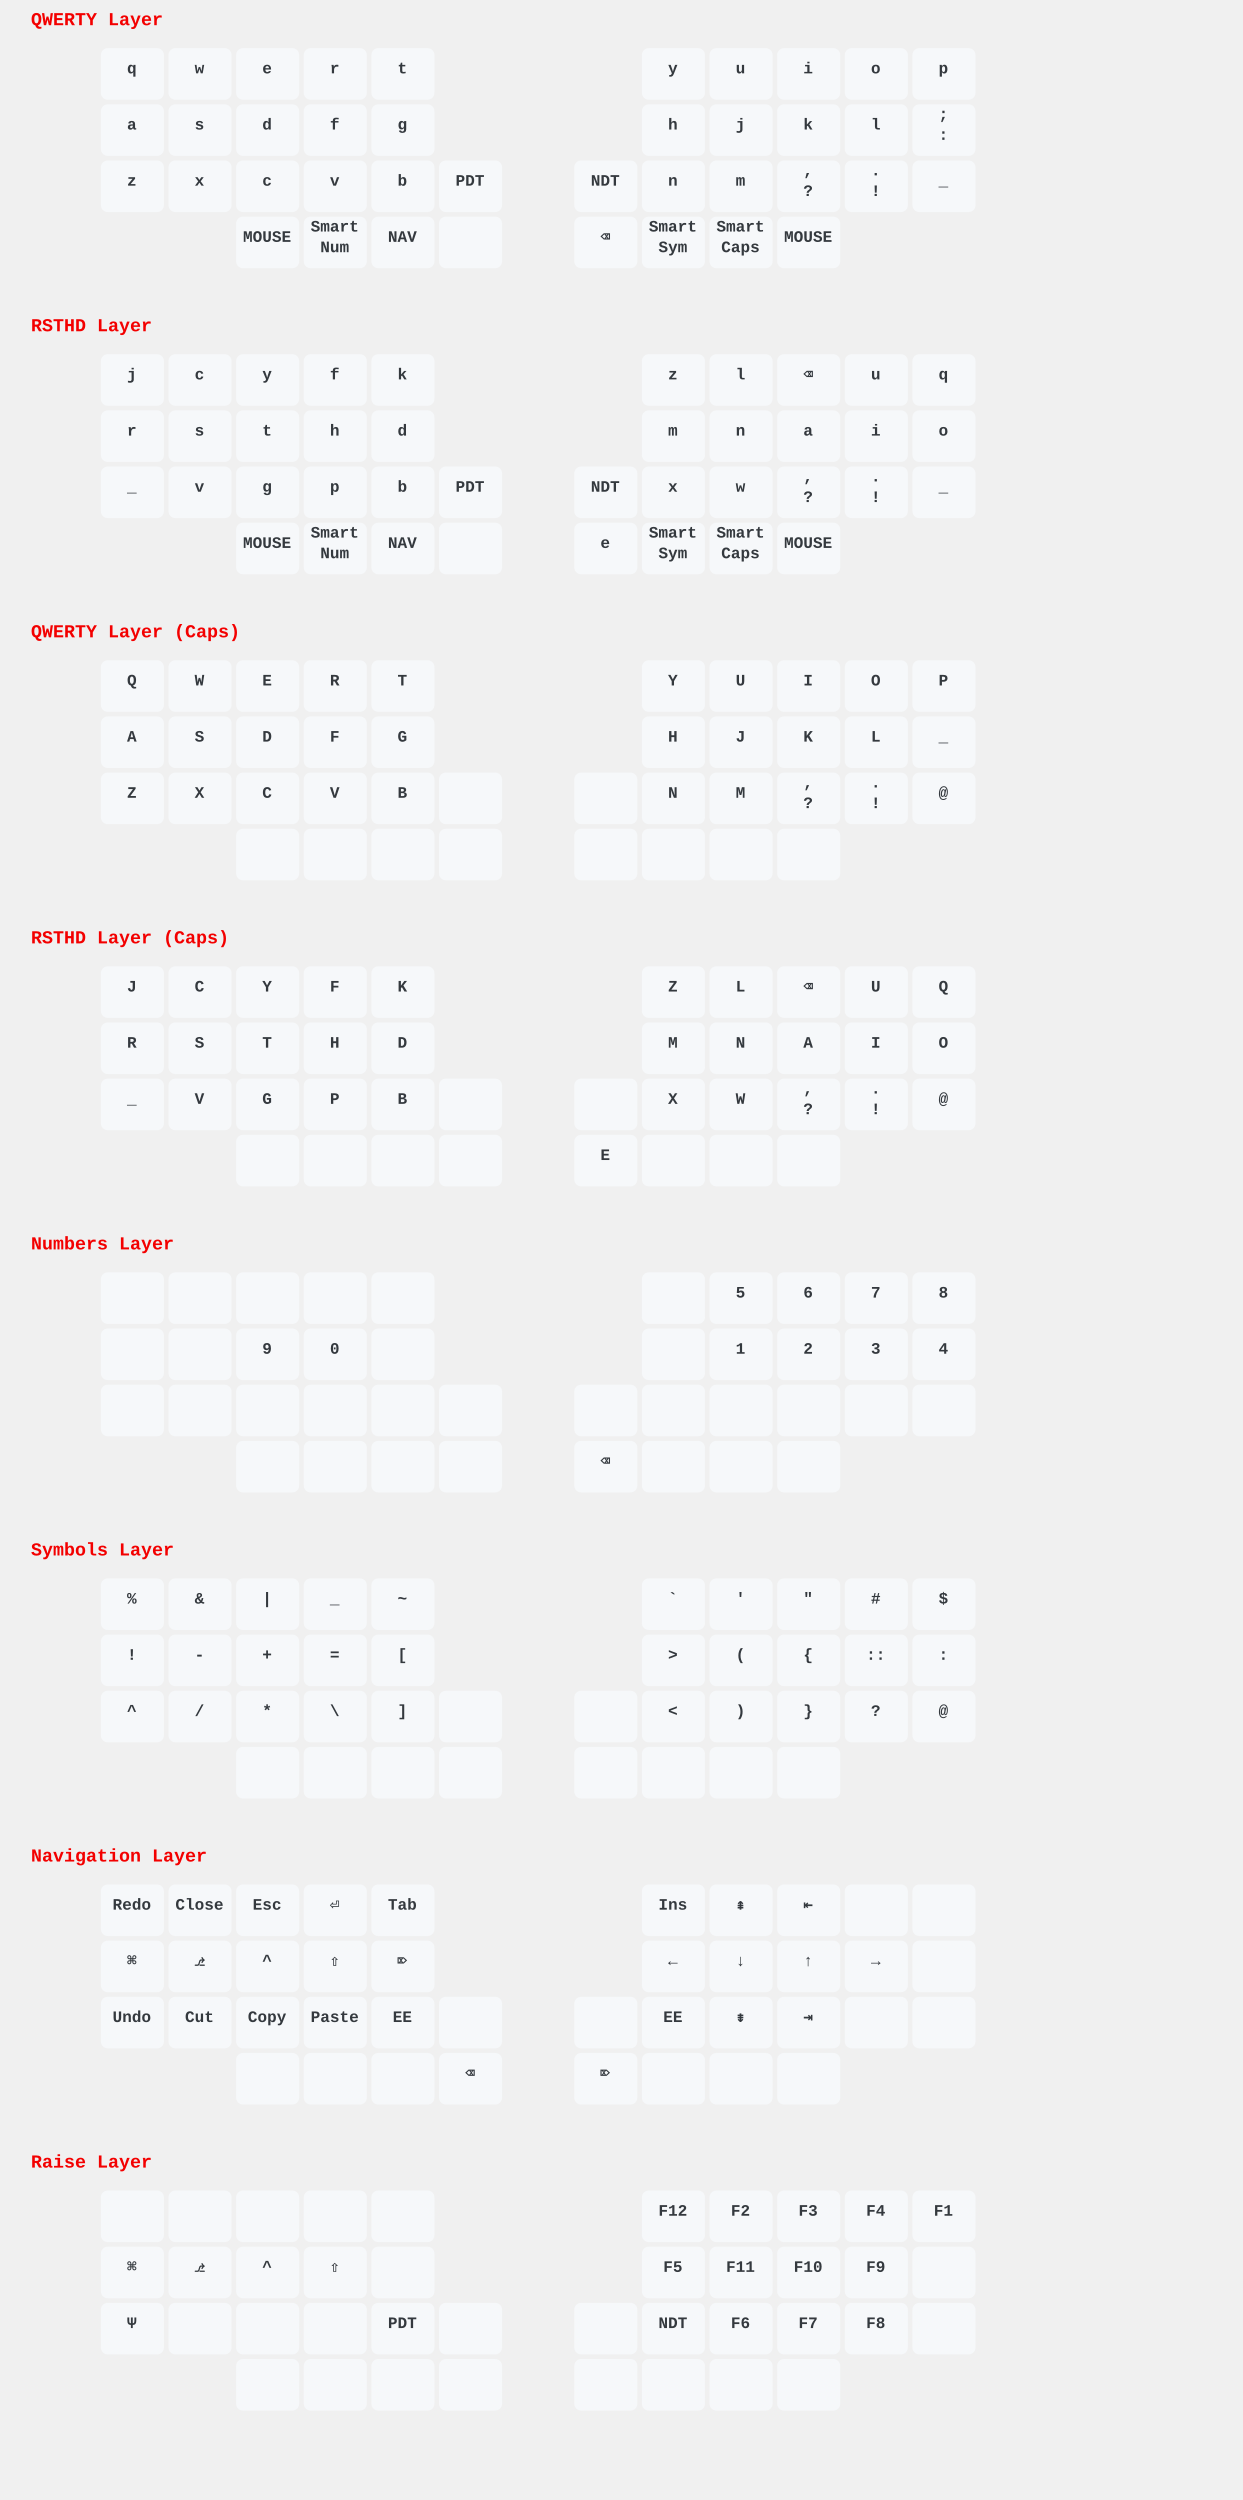
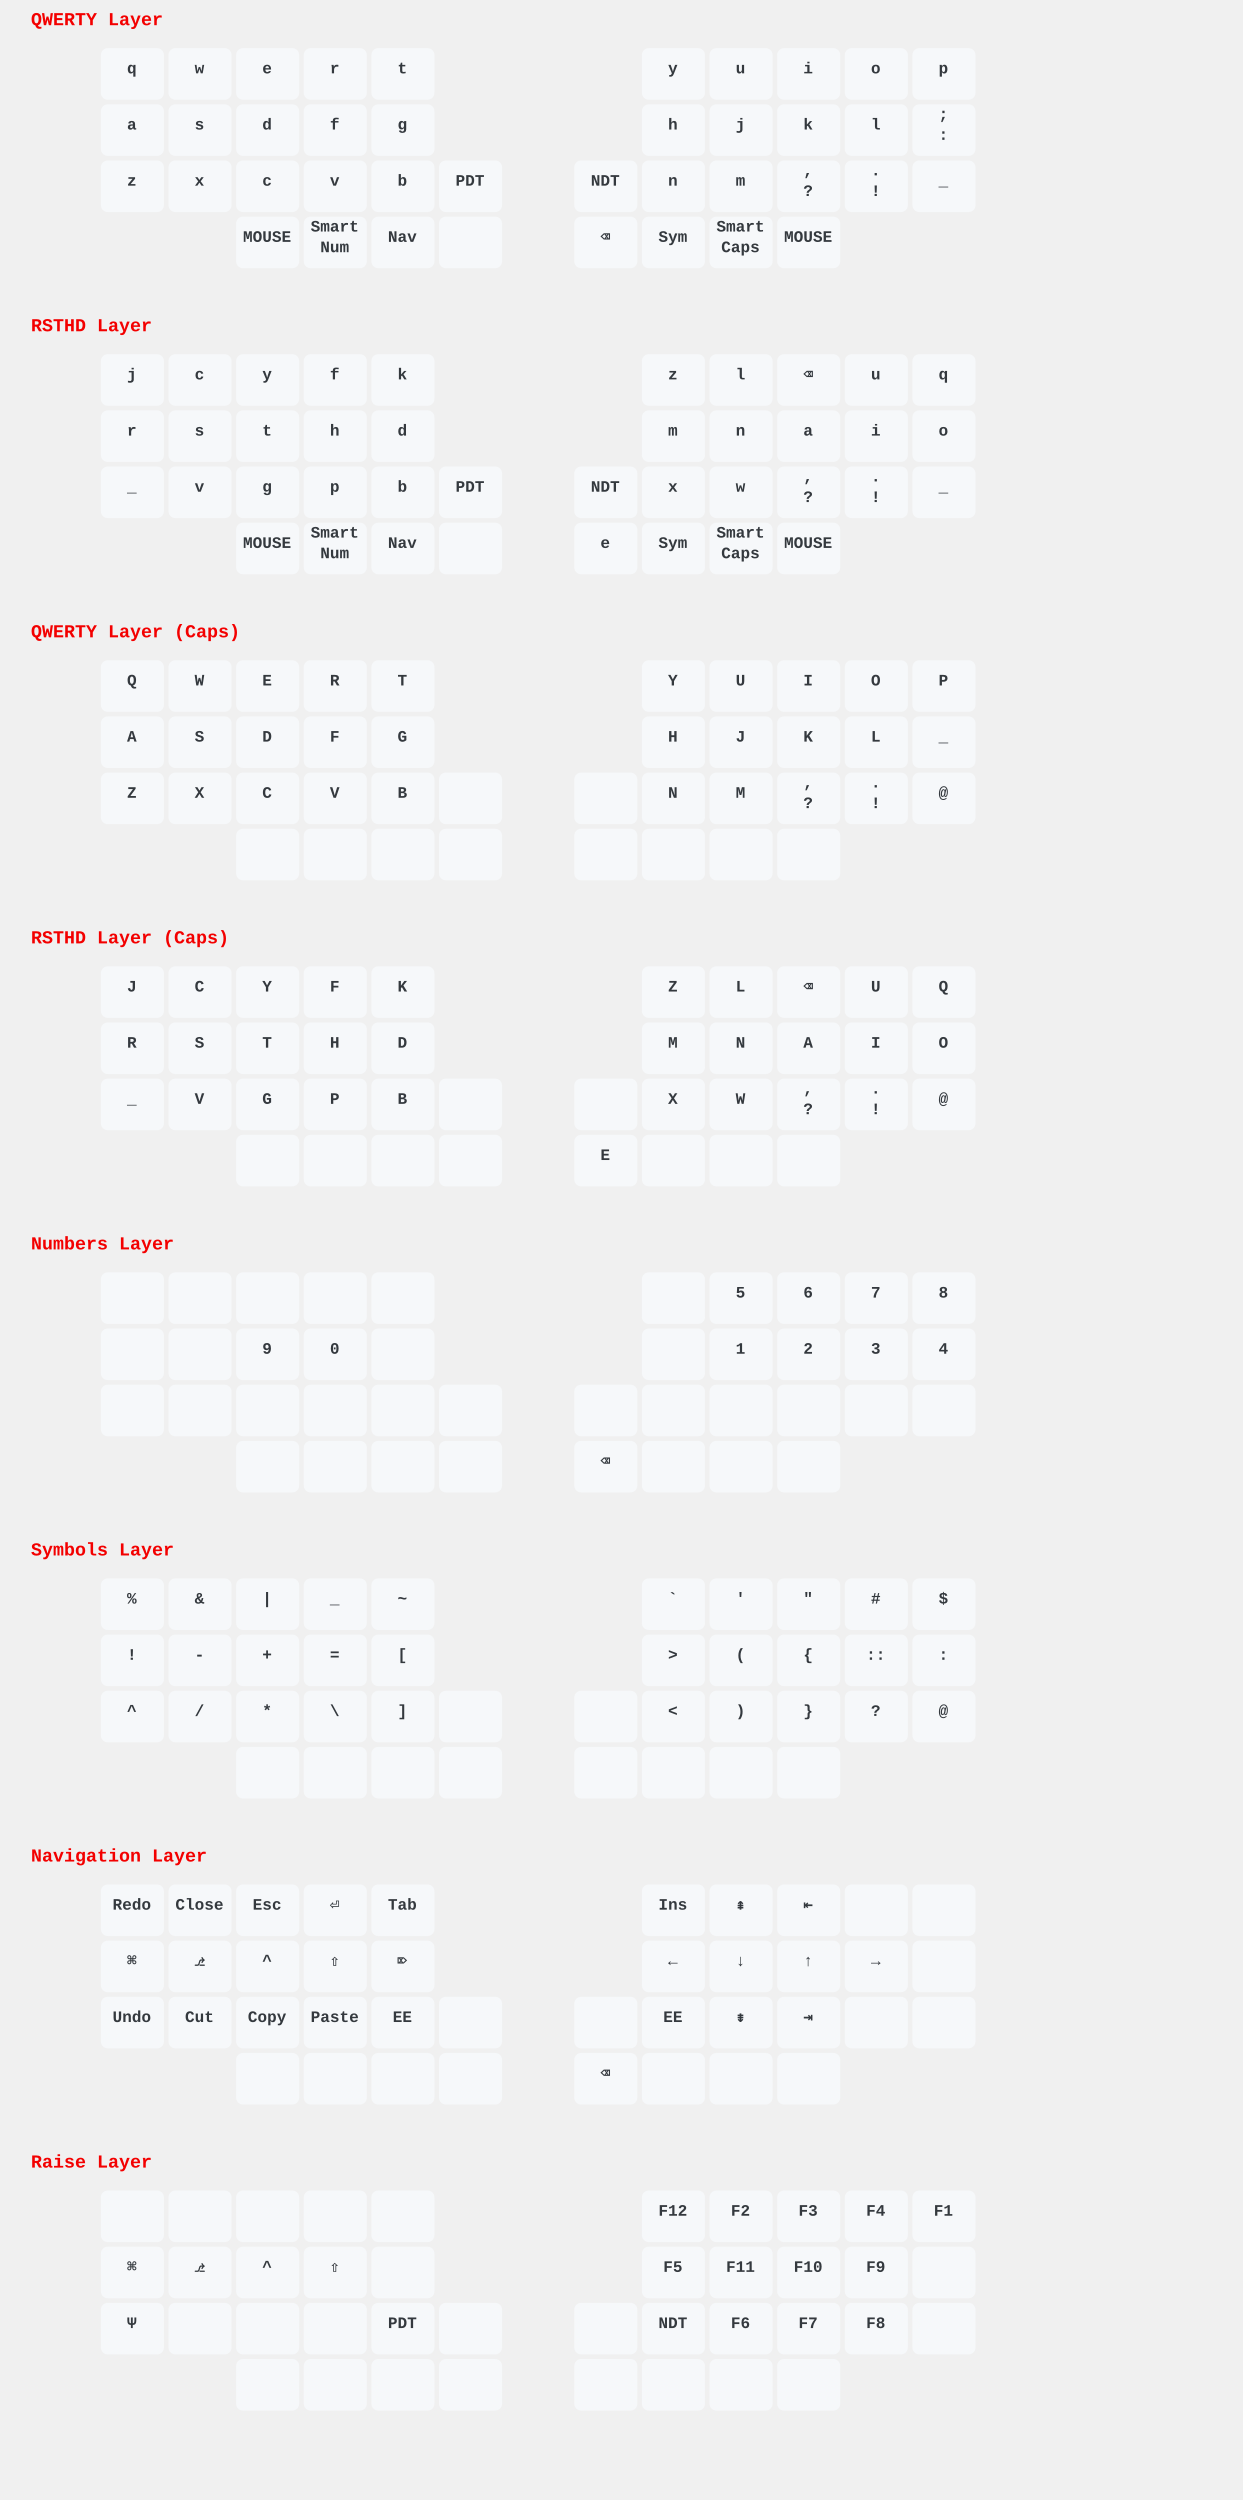
<svg xmlns="http://www.w3.org/2000/svg" width="1084" height="2181" viewBox="0 0 1084 2181">
  <style>

    svg {
        font-family: SFMono-Regular,Consolas,Liberation Mono,Menlo,monospace;
        font-size: 14px;
        font-kerning: normal;
        text-rendering: optimizeLegibility;
        fill: #34393e;
        font-weight: bold;
    }

    rect {
        fill: #f6f8fa;
    }

    .layertitle { 
        font-weight: bold;
        font-size: 16px; 
		fill: #F30000; 
	}

    .green {
        fill: #fdd;
    }

    .green {
        fill: #dfd;
    }

    .purple {
        fill: #ddf;
    }

    .yellow {
        fill: #ffd;
    }

    .blue {
        fill: #dff;
    }

    .pink {
        fill: #fdf;
    }

    .grey {
        fill: #ddd;
    }

    .red {
        fill: #fdd;
    }

    .none {
        fill: #fff;
        fill-opacity: 0.0;
    }

</style>
  <text x="27" y="22" text-anchor="left" class="layertitle">QWERTY Layer</text>
  <rect x="88" y="42" width="55" height="45" rx="6" ry="6" class="" />
  <text x="115" y="64" text-anchor="middle" class="key-text">q</text>
  <rect x="147" y="42" width="55" height="45" rx="6" ry="6" class="" />
  <text x="174" y="64" text-anchor="middle" class="key-text">w</text>
  <rect x="206" y="42" width="55" height="45" rx="6" ry="6" class="" />
  <text x="233" y="64" text-anchor="middle" class="key-text">e</text>
  <rect x="265" y="42" width="55" height="45" rx="6" ry="6" class="" />
  <text x="292" y="64" text-anchor="middle" class="key-text">r</text>
  <rect x="324" y="42" width="55" height="45" rx="6" ry="6" class="" />
  <text x="351" y="64" text-anchor="middle" class="key-text">t</text>
  <rect x="560" y="42" width="55" height="45" rx="6" ry="6" class="" />
  <text x="587" y="64" text-anchor="middle" class="key-text">y</text>
  <rect x="619" y="42" width="55" height="45" rx="6" ry="6" class="" />
  <text x="646" y="64" text-anchor="middle" class="key-text">u</text>
  <rect x="678" y="42" width="55" height="45" rx="6" ry="6" class="" />
  <text x="705" y="64" text-anchor="middle" class="key-text">i</text>
  <rect x="737" y="42" width="55" height="45" rx="6" ry="6" class="" />
  <text x="764" y="64" text-anchor="middle" class="key-text">o</text>
  <rect x="796" y="42" width="55" height="45" rx="6" ry="6" class="" />
  <text x="823" y="64" text-anchor="middle" class="key-text">p</text>
  <rect x="88" y="91" width="55" height="45" rx="6" ry="6" class="" />
  <text x="115" y="113" text-anchor="middle" class="key-text">a</text>
  <rect x="147" y="91" width="55" height="45" rx="6" ry="6" class="" />
  <text x="174" y="113" text-anchor="middle" class="key-text">s</text>
  <rect x="206" y="91" width="55" height="45" rx="6" ry="6" class="" />
  <text x="233" y="113" text-anchor="middle" class="key-text">d</text>
  <rect x="265" y="91" width="55" height="45" rx="6" ry="6" class="" />
  <text x="292" y="113" text-anchor="middle" class="key-text">f</text>
  <rect x="324" y="91" width="55" height="45" rx="6" ry="6" class="" />
  <text x="351" y="113" text-anchor="middle" class="key-text">g</text>
  <rect x="560" y="91" width="55" height="45" rx="6" ry="6" class="" />
  <text x="587" y="113" text-anchor="middle" class="key-text">h</text>
  <rect x="619" y="91" width="55" height="45" rx="6" ry="6" class="" />
  <text x="646" y="113" text-anchor="middle" class="key-text">j</text>
  <rect x="678" y="91" width="55" height="45" rx="6" ry="6" class="" />
  <text x="705" y="113" text-anchor="middle" class="key-text">k</text>
  <rect x="737" y="91" width="55" height="45" rx="6" ry="6" class="" />
  <text x="764" y="113" text-anchor="middle" class="key-text">l</text>
  <rect x="796" y="91" width="55" height="45" rx="6" ry="6" class="" />
  <text x="823" y="104" text-anchor="middle" class="key-text">;</text>
  <text x="823" y="122" text-anchor="middle" class="key-text">:</text>
  <rect x="88" y="140" width="55" height="45" rx="6" ry="6" class="" />
  <text x="115" y="162" text-anchor="middle" class="key-text">z</text>
  <rect x="147" y="140" width="55" height="45" rx="6" ry="6" class="" />
  <text x="174" y="162" text-anchor="middle" class="key-text">x</text>
  <rect x="206" y="140" width="55" height="45" rx="6" ry="6" class="" />
  <text x="233" y="162" text-anchor="middle" class="key-text">c</text>
  <rect x="265" y="140" width="55" height="45" rx="6" ry="6" class="" />
  <text x="292" y="162" text-anchor="middle" class="key-text">v</text>
  <rect x="324" y="140" width="55" height="45" rx="6" ry="6" class="" />
  <text x="351" y="162" text-anchor="middle" class="key-text">b</text>
  <rect x="383" y="140" width="55" height="45" rx="6" ry="6" class="" />
  <text x="410" y="162" text-anchor="middle" class="key-text">PDT</text>
  <rect x="501" y="140" width="55" height="45" rx="6" ry="6" class="" />
  <text x="528" y="162" text-anchor="middle" class="key-text">NDT</text>
  <rect x="560" y="140" width="55" height="45" rx="6" ry="6" class="" />
  <text x="587" y="162" text-anchor="middle" class="key-text">n</text>
  <rect x="619" y="140" width="55" height="45" rx="6" ry="6" class="" />
  <text x="646" y="162" text-anchor="middle" class="key-text">m</text>
  <rect x="678" y="140" width="55" height="45" rx="6" ry="6" class="" />
  <text x="705" y="153" text-anchor="middle" class="key-text">,</text>
  <text x="705" y="171" text-anchor="middle" class="key-text">?</text>
  <rect x="737" y="140" width="55" height="45" rx="6" ry="6" class="" />
  <text x="764" y="153" text-anchor="middle" class="key-text">.</text>
  <text x="764" y="171" text-anchor="middle" class="key-text">!</text>
  <rect x="796" y="140" width="55" height="45" rx="6" ry="6" class="" />
  <text x="823" y="162" text-anchor="middle" class="key-text">_</text>
  <rect x="206" y="189" width="55" height="45" rx="6" ry="6" class="" />
  <text x="233" y="211" text-anchor="middle" class="key-text">MOUSE</text>
  <rect x="265" y="189" width="55" height="45" rx="6" ry="6" class="" />
  <text x="292" y="202" text-anchor="middle" class="key-text">Smart</text>
  <text x="292" y="220" text-anchor="middle" class="key-text">Num</text>
  <rect x="324" y="189" width="55" height="45" rx="6" ry="6" class="" />
-   <text x="351" y="211" text-anchor="middle" class="key-text">NAV</text>
+   <text x="351" y="211" text-anchor="middle" class="key-text">Nav</text>
  <rect x="383" y="189" width="55" height="45" rx="6" ry="6" class="" />
  <text x="410" y="211" text-anchor="middle" class="key-text" />
  <rect x="501" y="189" width="55" height="45" rx="6" ry="6" class="" />
  <text x="528" y="211" text-anchor="middle" class="key-text">⌫</text>
  <rect x="560" y="189" width="55" height="45" rx="6" ry="6" class="" />
-   <text x="587" y="202" text-anchor="middle" class="key-text">Smart</text>
-   <text x="587" y="220" text-anchor="middle" class="key-text">Sym</text>
+   <text x="587" y="211" text-anchor="middle" class="key-text">Sym</text>
  <rect x="619" y="189" width="55" height="45" rx="6" ry="6" class="" />
  <text x="646" y="202" text-anchor="middle" class="key-text">Smart</text>
  <text x="646" y="220" text-anchor="middle" class="key-text">Caps</text>
  <rect x="678" y="189" width="55" height="45" rx="6" ry="6" class="" />
  <text x="705" y="211" text-anchor="middle" class="key-text">MOUSE</text>
  <text x="27" y="289" text-anchor="left" class="layertitle">RSTHD Layer</text>
  <rect x="88" y="309" width="55" height="45" rx="6" ry="6" class="" />
  <text x="115" y="331" text-anchor="middle" class="key-text">j</text>
  <rect x="147" y="309" width="55" height="45" rx="6" ry="6" class="" />
  <text x="174" y="331" text-anchor="middle" class="key-text">c</text>
  <rect x="206" y="309" width="55" height="45" rx="6" ry="6" class="" />
  <text x="233" y="331" text-anchor="middle" class="key-text">y</text>
  <rect x="265" y="309" width="55" height="45" rx="6" ry="6" class="" />
  <text x="292" y="331" text-anchor="middle" class="key-text">f</text>
  <rect x="324" y="309" width="55" height="45" rx="6" ry="6" class="" />
  <text x="351" y="331" text-anchor="middle" class="key-text">k</text>
  <rect x="560" y="309" width="55" height="45" rx="6" ry="6" class="" />
  <text x="587" y="331" text-anchor="middle" class="key-text">z</text>
  <rect x="619" y="309" width="55" height="45" rx="6" ry="6" class="" />
  <text x="646" y="331" text-anchor="middle" class="key-text">l</text>
  <rect x="678" y="309" width="55" height="45" rx="6" ry="6" class="" />
  <text x="705" y="331" text-anchor="middle" class="key-text">⌫</text>
  <rect x="737" y="309" width="55" height="45" rx="6" ry="6" class="" />
  <text x="764" y="331" text-anchor="middle" class="key-text">u</text>
  <rect x="796" y="309" width="55" height="45" rx="6" ry="6" class="" />
  <text x="823" y="331" text-anchor="middle" class="key-text">q</text>
  <rect x="88" y="358" width="55" height="45" rx="6" ry="6" class="" />
  <text x="115" y="380" text-anchor="middle" class="key-text">r</text>
  <rect x="147" y="358" width="55" height="45" rx="6" ry="6" class="" />
  <text x="174" y="380" text-anchor="middle" class="key-text">s</text>
  <rect x="206" y="358" width="55" height="45" rx="6" ry="6" class="" />
  <text x="233" y="380" text-anchor="middle" class="key-text">t</text>
  <rect x="265" y="358" width="55" height="45" rx="6" ry="6" class="" />
  <text x="292" y="380" text-anchor="middle" class="key-text">h</text>
  <rect x="324" y="358" width="55" height="45" rx="6" ry="6" class="" />
  <text x="351" y="380" text-anchor="middle" class="key-text">d</text>
  <rect x="560" y="358" width="55" height="45" rx="6" ry="6" class="" />
  <text x="587" y="380" text-anchor="middle" class="key-text">m</text>
  <rect x="619" y="358" width="55" height="45" rx="6" ry="6" class="" />
  <text x="646" y="380" text-anchor="middle" class="key-text">n</text>
  <rect x="678" y="358" width="55" height="45" rx="6" ry="6" class="" />
  <text x="705" y="380" text-anchor="middle" class="key-text">a</text>
  <rect x="737" y="358" width="55" height="45" rx="6" ry="6" class="" />
  <text x="764" y="380" text-anchor="middle" class="key-text">i</text>
  <rect x="796" y="358" width="55" height="45" rx="6" ry="6" class="" />
  <text x="823" y="380" text-anchor="middle" class="key-text">o</text>
  <rect x="88" y="407" width="55" height="45" rx="6" ry="6" class="" />
  <text x="115" y="429" text-anchor="middle" class="key-text">_</text>
  <rect x="147" y="407" width="55" height="45" rx="6" ry="6" class="" />
  <text x="174" y="429" text-anchor="middle" class="key-text">v</text>
  <rect x="206" y="407" width="55" height="45" rx="6" ry="6" class="" />
  <text x="233" y="429" text-anchor="middle" class="key-text">g</text>
  <rect x="265" y="407" width="55" height="45" rx="6" ry="6" class="" />
  <text x="292" y="429" text-anchor="middle" class="key-text">p</text>
  <rect x="324" y="407" width="55" height="45" rx="6" ry="6" class="" />
  <text x="351" y="429" text-anchor="middle" class="key-text">b</text>
  <rect x="383" y="407" width="55" height="45" rx="6" ry="6" class="" />
  <text x="410" y="429" text-anchor="middle" class="key-text">PDT</text>
  <rect x="501" y="407" width="55" height="45" rx="6" ry="6" class="" />
  <text x="528" y="429" text-anchor="middle" class="key-text">NDT</text>
  <rect x="560" y="407" width="55" height="45" rx="6" ry="6" class="" />
  <text x="587" y="429" text-anchor="middle" class="key-text">x</text>
  <rect x="619" y="407" width="55" height="45" rx="6" ry="6" class="" />
  <text x="646" y="429" text-anchor="middle" class="key-text">w</text>
  <rect x="678" y="407" width="55" height="45" rx="6" ry="6" class="" />
  <text x="705" y="420" text-anchor="middle" class="key-text">,</text>
  <text x="705" y="438" text-anchor="middle" class="key-text">?</text>
  <rect x="737" y="407" width="55" height="45" rx="6" ry="6" class="" />
  <text x="764" y="420" text-anchor="middle" class="key-text">.</text>
  <text x="764" y="438" text-anchor="middle" class="key-text">!</text>
  <rect x="796" y="407" width="55" height="45" rx="6" ry="6" class="" />
  <text x="823" y="429" text-anchor="middle" class="key-text">_</text>
  <rect x="206" y="456" width="55" height="45" rx="6" ry="6" class="" />
  <text x="233" y="478" text-anchor="middle" class="key-text">MOUSE</text>
  <rect x="265" y="456" width="55" height="45" rx="6" ry="6" class="" />
  <text x="292" y="469" text-anchor="middle" class="key-text">Smart</text>
  <text x="292" y="487" text-anchor="middle" class="key-text">Num</text>
  <rect x="324" y="456" width="55" height="45" rx="6" ry="6" class="" />
-   <text x="351" y="478" text-anchor="middle" class="key-text">NAV</text>
+   <text x="351" y="478" text-anchor="middle" class="key-text">Nav</text>
  <rect x="383" y="456" width="55" height="45" rx="6" ry="6" class="" />
  <text x="410" y="478" text-anchor="middle" class="key-text" />
  <rect x="501" y="456" width="55" height="45" rx="6" ry="6" class="" />
  <text x="528" y="478" text-anchor="middle" class="key-text">e</text>
  <rect x="560" y="456" width="55" height="45" rx="6" ry="6" class="" />
-   <text x="587" y="469" text-anchor="middle" class="key-text">Smart</text>
-   <text x="587" y="487" text-anchor="middle" class="key-text">Sym</text>
+   <text x="587" y="478" text-anchor="middle" class="key-text">Sym</text>
  <rect x="619" y="456" width="55" height="45" rx="6" ry="6" class="" />
  <text x="646" y="469" text-anchor="middle" class="key-text">Smart</text>
  <text x="646" y="487" text-anchor="middle" class="key-text">Caps</text>
  <rect x="678" y="456" width="55" height="45" rx="6" ry="6" class="" />
  <text x="705" y="478" text-anchor="middle" class="key-text">MOUSE</text>
  <text x="27" y="556" text-anchor="left" class="layertitle">QWERTY Layer (Caps)</text>
  <rect x="88" y="576" width="55" height="45" rx="6" ry="6" class="" />
  <text x="115" y="598" text-anchor="middle" class="key-text">Q</text>
  <rect x="147" y="576" width="55" height="45" rx="6" ry="6" class="" />
  <text x="174" y="598" text-anchor="middle" class="key-text">W</text>
  <rect x="206" y="576" width="55" height="45" rx="6" ry="6" class="" />
  <text x="233" y="598" text-anchor="middle" class="key-text">E</text>
  <rect x="265" y="576" width="55" height="45" rx="6" ry="6" class="" />
  <text x="292" y="598" text-anchor="middle" class="key-text">R</text>
  <rect x="324" y="576" width="55" height="45" rx="6" ry="6" class="" />
  <text x="351" y="598" text-anchor="middle" class="key-text">T</text>
  <rect x="560" y="576" width="55" height="45" rx="6" ry="6" class="" />
  <text x="587" y="598" text-anchor="middle" class="key-text">Y</text>
  <rect x="619" y="576" width="55" height="45" rx="6" ry="6" class="" />
  <text x="646" y="598" text-anchor="middle" class="key-text">U</text>
  <rect x="678" y="576" width="55" height="45" rx="6" ry="6" class="" />
  <text x="705" y="598" text-anchor="middle" class="key-text">I</text>
  <rect x="737" y="576" width="55" height="45" rx="6" ry="6" class="" />
  <text x="764" y="598" text-anchor="middle" class="key-text">O</text>
  <rect x="796" y="576" width="55" height="45" rx="6" ry="6" class="" />
  <text x="823" y="598" text-anchor="middle" class="key-text">P</text>
  <rect x="88" y="625" width="55" height="45" rx="6" ry="6" class="" />
  <text x="115" y="647" text-anchor="middle" class="key-text">A</text>
  <rect x="147" y="625" width="55" height="45" rx="6" ry="6" class="" />
  <text x="174" y="647" text-anchor="middle" class="key-text">S</text>
  <rect x="206" y="625" width="55" height="45" rx="6" ry="6" class="" />
  <text x="233" y="647" text-anchor="middle" class="key-text">D</text>
  <rect x="265" y="625" width="55" height="45" rx="6" ry="6" class="" />
  <text x="292" y="647" text-anchor="middle" class="key-text">F</text>
  <rect x="324" y="625" width="55" height="45" rx="6" ry="6" class="" />
  <text x="351" y="647" text-anchor="middle" class="key-text">G</text>
  <rect x="560" y="625" width="55" height="45" rx="6" ry="6" class="" />
  <text x="587" y="647" text-anchor="middle" class="key-text">H</text>
  <rect x="619" y="625" width="55" height="45" rx="6" ry="6" class="" />
  <text x="646" y="647" text-anchor="middle" class="key-text">J</text>
  <rect x="678" y="625" width="55" height="45" rx="6" ry="6" class="" />
  <text x="705" y="647" text-anchor="middle" class="key-text">K</text>
  <rect x="737" y="625" width="55" height="45" rx="6" ry="6" class="" />
  <text x="764" y="647" text-anchor="middle" class="key-text">L</text>
  <rect x="796" y="625" width="55" height="45" rx="6" ry="6" class="" />
  <text x="823" y="647" text-anchor="middle" class="key-text">_</text>
  <rect x="88" y="674" width="55" height="45" rx="6" ry="6" class="" />
  <text x="115" y="696" text-anchor="middle" class="key-text">Z</text>
  <rect x="147" y="674" width="55" height="45" rx="6" ry="6" class="" />
  <text x="174" y="696" text-anchor="middle" class="key-text">X</text>
  <rect x="206" y="674" width="55" height="45" rx="6" ry="6" class="" />
  <text x="233" y="696" text-anchor="middle" class="key-text">C</text>
  <rect x="265" y="674" width="55" height="45" rx="6" ry="6" class="" />
  <text x="292" y="696" text-anchor="middle" class="key-text">V</text>
  <rect x="324" y="674" width="55" height="45" rx="6" ry="6" class="" />
  <text x="351" y="696" text-anchor="middle" class="key-text">B</text>
  <rect x="383" y="674" width="55" height="45" rx="6" ry="6" class="" />
  <text x="410" y="696" text-anchor="middle" class="key-text" />
  <rect x="501" y="674" width="55" height="45" rx="6" ry="6" class="" />
  <text x="528" y="696" text-anchor="middle" class="key-text" />
  <rect x="560" y="674" width="55" height="45" rx="6" ry="6" class="" />
  <text x="587" y="696" text-anchor="middle" class="key-text">N</text>
  <rect x="619" y="674" width="55" height="45" rx="6" ry="6" class="" />
  <text x="646" y="696" text-anchor="middle" class="key-text">M</text>
  <rect x="678" y="674" width="55" height="45" rx="6" ry="6" class="" />
  <text x="705" y="687" text-anchor="middle" class="key-text">,</text>
  <text x="705" y="705" text-anchor="middle" class="key-text">?</text>
  <rect x="737" y="674" width="55" height="45" rx="6" ry="6" class="" />
  <text x="764" y="687" text-anchor="middle" class="key-text">.</text>
  <text x="764" y="705" text-anchor="middle" class="key-text">!</text>
  <rect x="796" y="674" width="55" height="45" rx="6" ry="6" class="" />
  <text x="823" y="696" text-anchor="middle" class="key-text">@</text>
  <rect x="206" y="723" width="55" height="45" rx="6" ry="6" class="" />
  <text x="233" y="745" text-anchor="middle" class="key-text" />
  <rect x="265" y="723" width="55" height="45" rx="6" ry="6" class="" />
  <text x="292" y="745" text-anchor="middle" class="key-text" />
  <rect x="324" y="723" width="55" height="45" rx="6" ry="6" class="" />
  <text x="351" y="745" text-anchor="middle" class="key-text" />
  <rect x="383" y="723" width="55" height="45" rx="6" ry="6" class="" />
  <text x="410" y="745" text-anchor="middle" class="key-text" />
  <rect x="501" y="723" width="55" height="45" rx="6" ry="6" class="" />
  <text x="528" y="745" text-anchor="middle" class="key-text" />
  <rect x="560" y="723" width="55" height="45" rx="6" ry="6" class="" />
  <text x="587" y="745" text-anchor="middle" class="key-text" />
  <rect x="619" y="723" width="55" height="45" rx="6" ry="6" class="" />
  <text x="646" y="745" text-anchor="middle" class="key-text" />
  <rect x="678" y="723" width="55" height="45" rx="6" ry="6" class="" />
  <text x="705" y="745" text-anchor="middle" class="key-text" />
  <text x="27" y="823" text-anchor="left" class="layertitle">RSTHD Layer (Caps)</text>
  <rect x="88" y="843" width="55" height="45" rx="6" ry="6" class="" />
  <text x="115" y="865" text-anchor="middle" class="key-text">J</text>
  <rect x="147" y="843" width="55" height="45" rx="6" ry="6" class="" />
  <text x="174" y="865" text-anchor="middle" class="key-text">C</text>
  <rect x="206" y="843" width="55" height="45" rx="6" ry="6" class="" />
  <text x="233" y="865" text-anchor="middle" class="key-text">Y</text>
  <rect x="265" y="843" width="55" height="45" rx="6" ry="6" class="" />
  <text x="292" y="865" text-anchor="middle" class="key-text">F</text>
  <rect x="324" y="843" width="55" height="45" rx="6" ry="6" class="" />
  <text x="351" y="865" text-anchor="middle" class="key-text">K</text>
  <rect x="560" y="843" width="55" height="45" rx="6" ry="6" class="" />
  <text x="587" y="865" text-anchor="middle" class="key-text">Z</text>
  <rect x="619" y="843" width="55" height="45" rx="6" ry="6" class="" />
  <text x="646" y="865" text-anchor="middle" class="key-text">L</text>
  <rect x="678" y="843" width="55" height="45" rx="6" ry="6" class="" />
  <text x="705" y="865" text-anchor="middle" class="key-text">⌫</text>
  <rect x="737" y="843" width="55" height="45" rx="6" ry="6" class="" />
  <text x="764" y="865" text-anchor="middle" class="key-text">U</text>
  <rect x="796" y="843" width="55" height="45" rx="6" ry="6" class="" />
  <text x="823" y="865" text-anchor="middle" class="key-text">Q</text>
  <rect x="88" y="892" width="55" height="45" rx="6" ry="6" class="" />
  <text x="115" y="914" text-anchor="middle" class="key-text">R</text>
  <rect x="147" y="892" width="55" height="45" rx="6" ry="6" class="" />
  <text x="174" y="914" text-anchor="middle" class="key-text">S</text>
  <rect x="206" y="892" width="55" height="45" rx="6" ry="6" class="" />
  <text x="233" y="914" text-anchor="middle" class="key-text">T</text>
  <rect x="265" y="892" width="55" height="45" rx="6" ry="6" class="" />
  <text x="292" y="914" text-anchor="middle" class="key-text">H</text>
  <rect x="324" y="892" width="55" height="45" rx="6" ry="6" class="" />
  <text x="351" y="914" text-anchor="middle" class="key-text">D</text>
  <rect x="560" y="892" width="55" height="45" rx="6" ry="6" class="" />
  <text x="587" y="914" text-anchor="middle" class="key-text">M</text>
  <rect x="619" y="892" width="55" height="45" rx="6" ry="6" class="" />
  <text x="646" y="914" text-anchor="middle" class="key-text">N</text>
  <rect x="678" y="892" width="55" height="45" rx="6" ry="6" class="" />
  <text x="705" y="914" text-anchor="middle" class="key-text">A</text>
  <rect x="737" y="892" width="55" height="45" rx="6" ry="6" class="" />
  <text x="764" y="914" text-anchor="middle" class="key-text">I</text>
  <rect x="796" y="892" width="55" height="45" rx="6" ry="6" class="" />
  <text x="823" y="914" text-anchor="middle" class="key-text">O</text>
  <rect x="88" y="941" width="55" height="45" rx="6" ry="6" class="" />
  <text x="115" y="963" text-anchor="middle" class="key-text">_</text>
  <rect x="147" y="941" width="55" height="45" rx="6" ry="6" class="" />
  <text x="174" y="963" text-anchor="middle" class="key-text">V</text>
  <rect x="206" y="941" width="55" height="45" rx="6" ry="6" class="" />
  <text x="233" y="963" text-anchor="middle" class="key-text">G</text>
  <rect x="265" y="941" width="55" height="45" rx="6" ry="6" class="" />
  <text x="292" y="963" text-anchor="middle" class="key-text">P</text>
  <rect x="324" y="941" width="55" height="45" rx="6" ry="6" class="" />
  <text x="351" y="963" text-anchor="middle" class="key-text">B</text>
  <rect x="383" y="941" width="55" height="45" rx="6" ry="6" class="" />
  <text x="410" y="963" text-anchor="middle" class="key-text" />
  <rect x="501" y="941" width="55" height="45" rx="6" ry="6" class="" />
  <text x="528" y="963" text-anchor="middle" class="key-text" />
  <rect x="560" y="941" width="55" height="45" rx="6" ry="6" class="" />
  <text x="587" y="963" text-anchor="middle" class="key-text">X</text>
  <rect x="619" y="941" width="55" height="45" rx="6" ry="6" class="" />
  <text x="646" y="963" text-anchor="middle" class="key-text">W</text>
  <rect x="678" y="941" width="55" height="45" rx="6" ry="6" class="" />
  <text x="705" y="954" text-anchor="middle" class="key-text">,</text>
  <text x="705" y="972" text-anchor="middle" class="key-text">?</text>
  <rect x="737" y="941" width="55" height="45" rx="6" ry="6" class="" />
  <text x="764" y="954" text-anchor="middle" class="key-text">.</text>
  <text x="764" y="972" text-anchor="middle" class="key-text">!</text>
  <rect x="796" y="941" width="55" height="45" rx="6" ry="6" class="" />
  <text x="823" y="963" text-anchor="middle" class="key-text">@</text>
  <rect x="206" y="990" width="55" height="45" rx="6" ry="6" class="" />
  <text x="233" y="1012" text-anchor="middle" class="key-text" />
  <rect x="265" y="990" width="55" height="45" rx="6" ry="6" class="" />
  <text x="292" y="1012" text-anchor="middle" class="key-text" />
  <rect x="324" y="990" width="55" height="45" rx="6" ry="6" class="" />
  <text x="351" y="1012" text-anchor="middle" class="key-text" />
  <rect x="383" y="990" width="55" height="45" rx="6" ry="6" class="" />
  <text x="410" y="1012" text-anchor="middle" class="key-text" />
  <rect x="501" y="990" width="55" height="45" rx="6" ry="6" class="" />
  <text x="528" y="1012" text-anchor="middle" class="key-text">E</text>
  <rect x="560" y="990" width="55" height="45" rx="6" ry="6" class="" />
  <text x="587" y="1012" text-anchor="middle" class="key-text" />
  <rect x="619" y="990" width="55" height="45" rx="6" ry="6" class="" />
  <text x="646" y="1012" text-anchor="middle" class="key-text" />
  <rect x="678" y="990" width="55" height="45" rx="6" ry="6" class="" />
  <text x="705" y="1012" text-anchor="middle" class="key-text" />
  <text x="27" y="1090" text-anchor="left" class="layertitle">Numbers Layer</text>
  <rect x="88" y="1110" width="55" height="45" rx="6" ry="6" class="" />
  <text x="115" y="1132" text-anchor="middle" class="key-text" />
  <rect x="147" y="1110" width="55" height="45" rx="6" ry="6" class="" />
  <text x="174" y="1132" text-anchor="middle" class="key-text" />
  <rect x="206" y="1110" width="55" height="45" rx="6" ry="6" class="" />
  <text x="233" y="1132" text-anchor="middle" class="key-text" />
  <rect x="265" y="1110" width="55" height="45" rx="6" ry="6" class="" />
  <text x="292" y="1132" text-anchor="middle" class="key-text" />
  <rect x="324" y="1110" width="55" height="45" rx="6" ry="6" class="" />
  <text x="351" y="1132" text-anchor="middle" class="key-text" />
  <rect x="560" y="1110" width="55" height="45" rx="6" ry="6" class="" />
  <text x="587" y="1132" text-anchor="middle" class="key-text" />
  <rect x="619" y="1110" width="55" height="45" rx="6" ry="6" class="" />
  <text x="646" y="1132" text-anchor="middle" class="key-text">5</text>
  <rect x="678" y="1110" width="55" height="45" rx="6" ry="6" class="" />
  <text x="705" y="1132" text-anchor="middle" class="key-text">6</text>
  <rect x="737" y="1110" width="55" height="45" rx="6" ry="6" class="" />
  <text x="764" y="1132" text-anchor="middle" class="key-text">7</text>
  <rect x="796" y="1110" width="55" height="45" rx="6" ry="6" class="" />
  <text x="823" y="1132" text-anchor="middle" class="key-text">8</text>
  <rect x="88" y="1159" width="55" height="45" rx="6" ry="6" class="" />
  <text x="115" y="1181" text-anchor="middle" class="key-text" />
  <rect x="147" y="1159" width="55" height="45" rx="6" ry="6" class="" />
  <text x="174" y="1181" text-anchor="middle" class="key-text" />
  <rect x="206" y="1159" width="55" height="45" rx="6" ry="6" class="" />
  <text x="233" y="1181" text-anchor="middle" class="key-text">9</text>
  <rect x="265" y="1159" width="55" height="45" rx="6" ry="6" class="" />
  <text x="292" y="1181" text-anchor="middle" class="key-text">0</text>
  <rect x="324" y="1159" width="55" height="45" rx="6" ry="6" class="" />
  <text x="351" y="1181" text-anchor="middle" class="key-text" />
  <rect x="560" y="1159" width="55" height="45" rx="6" ry="6" class="" />
  <text x="587" y="1181" text-anchor="middle" class="key-text" />
  <rect x="619" y="1159" width="55" height="45" rx="6" ry="6" class="" />
  <text x="646" y="1181" text-anchor="middle" class="key-text">1</text>
  <rect x="678" y="1159" width="55" height="45" rx="6" ry="6" class="" />
  <text x="705" y="1181" text-anchor="middle" class="key-text">2</text>
  <rect x="737" y="1159" width="55" height="45" rx="6" ry="6" class="" />
  <text x="764" y="1181" text-anchor="middle" class="key-text">3</text>
  <rect x="796" y="1159" width="55" height="45" rx="6" ry="6" class="" />
  <text x="823" y="1181" text-anchor="middle" class="key-text">4</text>
  <rect x="88" y="1208" width="55" height="45" rx="6" ry="6" class="" />
  <text x="115" y="1230" text-anchor="middle" class="key-text" />
  <rect x="147" y="1208" width="55" height="45" rx="6" ry="6" class="" />
  <text x="174" y="1230" text-anchor="middle" class="key-text" />
  <rect x="206" y="1208" width="55" height="45" rx="6" ry="6" class="" />
  <text x="233" y="1230" text-anchor="middle" class="key-text" />
  <rect x="265" y="1208" width="55" height="45" rx="6" ry="6" class="" />
  <text x="292" y="1230" text-anchor="middle" class="key-text" />
  <rect x="324" y="1208" width="55" height="45" rx="6" ry="6" class="" />
  <text x="351" y="1230" text-anchor="middle" class="key-text" />
  <rect x="383" y="1208" width="55" height="45" rx="6" ry="6" class="" />
  <text x="410" y="1230" text-anchor="middle" class="key-text" />
  <rect x="501" y="1208" width="55" height="45" rx="6" ry="6" class="" />
  <text x="528" y="1230" text-anchor="middle" class="key-text" />
  <rect x="560" y="1208" width="55" height="45" rx="6" ry="6" class="" />
  <text x="587" y="1230" text-anchor="middle" class="key-text" />
  <rect x="619" y="1208" width="55" height="45" rx="6" ry="6" class="" />
  <text x="646" y="1230" text-anchor="middle" class="key-text" />
  <rect x="678" y="1208" width="55" height="45" rx="6" ry="6" class="" />
  <text x="705" y="1230" text-anchor="middle" class="key-text" />
  <rect x="737" y="1208" width="55" height="45" rx="6" ry="6" class="" />
  <text x="764" y="1230" text-anchor="middle" class="key-text" />
  <rect x="796" y="1208" width="55" height="45" rx="6" ry="6" class="" />
  <text x="823" y="1230" text-anchor="middle" class="key-text" />
  <rect x="206" y="1257" width="55" height="45" rx="6" ry="6" class="" />
  <text x="233" y="1279" text-anchor="middle" class="key-text" />
  <rect x="265" y="1257" width="55" height="45" rx="6" ry="6" class="" />
  <text x="292" y="1279" text-anchor="middle" class="key-text" />
  <rect x="324" y="1257" width="55" height="45" rx="6" ry="6" class="" />
  <text x="351" y="1279" text-anchor="middle" class="key-text" />
  <rect x="383" y="1257" width="55" height="45" rx="6" ry="6" class="" />
  <text x="410" y="1279" text-anchor="middle" class="key-text" />
  <rect x="501" y="1257" width="55" height="45" rx="6" ry="6" class="" />
  <text x="528" y="1279" text-anchor="middle" class="key-text">⌫</text>
  <rect x="560" y="1257" width="55" height="45" rx="6" ry="6" class="" />
  <text x="587" y="1279" text-anchor="middle" class="key-text" />
  <rect x="619" y="1257" width="55" height="45" rx="6" ry="6" class="" />
  <text x="646" y="1279" text-anchor="middle" class="key-text" />
  <rect x="678" y="1257" width="55" height="45" rx="6" ry="6" class="" />
  <text x="705" y="1279" text-anchor="middle" class="key-text" />
  <text x="27" y="1357" text-anchor="left" class="layertitle">Symbols Layer</text>
  <rect x="88" y="1377" width="55" height="45" rx="6" ry="6" class="" />
  <text x="115" y="1399" text-anchor="middle" class="key-text">%</text>
  <rect x="147" y="1377" width="55" height="45" rx="6" ry="6" class="" />
  <text x="174" y="1399" text-anchor="middle" class="key-text">&amp;</text>
  <rect x="206" y="1377" width="55" height="45" rx="6" ry="6" class="" />
  <text x="233" y="1399" text-anchor="middle" class="key-text">|</text>
  <rect x="265" y="1377" width="55" height="45" rx="6" ry="6" class="" />
  <text x="292" y="1399" text-anchor="middle" class="key-text">_</text>
  <rect x="324" y="1377" width="55" height="45" rx="6" ry="6" class="" />
  <text x="351" y="1399" text-anchor="middle" class="key-text">~</text>
  <rect x="560" y="1377" width="55" height="45" rx="6" ry="6" class="" />
  <text x="587" y="1399" text-anchor="middle" class="key-text">`</text>
  <rect x="619" y="1377" width="55" height="45" rx="6" ry="6" class="" />
  <text x="646" y="1399" text-anchor="middle" class="key-text">'</text>
  <rect x="678" y="1377" width="55" height="45" rx="6" ry="6" class="" />
  <text x="705" y="1399" text-anchor="middle" class="key-text">"</text>
  <rect x="737" y="1377" width="55" height="45" rx="6" ry="6" class="" />
  <text x="764" y="1399" text-anchor="middle" class="key-text">#</text>
  <rect x="796" y="1377" width="55" height="45" rx="6" ry="6" class="" />
  <text x="823" y="1399" text-anchor="middle" class="key-text">$</text>
  <rect x="88" y="1426" width="55" height="45" rx="6" ry="6" class="" />
  <text x="115" y="1448" text-anchor="middle" class="key-text">!</text>
  <rect x="147" y="1426" width="55" height="45" rx="6" ry="6" class="" />
  <text x="174" y="1448" text-anchor="middle" class="key-text">-</text>
  <rect x="206" y="1426" width="55" height="45" rx="6" ry="6" class="" />
  <text x="233" y="1448" text-anchor="middle" class="key-text">+</text>
  <rect x="265" y="1426" width="55" height="45" rx="6" ry="6" class="" />
  <text x="292" y="1448" text-anchor="middle" class="key-text">=</text>
  <rect x="324" y="1426" width="55" height="45" rx="6" ry="6" class="" />
  <text x="351" y="1448" text-anchor="middle" class="key-text">[</text>
  <rect x="560" y="1426" width="55" height="45" rx="6" ry="6" class="" />
  <text x="587" y="1448" text-anchor="middle" class="key-text">&gt;</text>
  <rect x="619" y="1426" width="55" height="45" rx="6" ry="6" class="" />
  <text x="646" y="1448" text-anchor="middle" class="key-text">(</text>
  <rect x="678" y="1426" width="55" height="45" rx="6" ry="6" class="" />
  <text x="705" y="1448" text-anchor="middle" class="key-text">{</text>
  <rect x="737" y="1426" width="55" height="45" rx="6" ry="6" class="" />
  <text x="764" y="1448" text-anchor="middle" class="key-text">::</text>
  <rect x="796" y="1426" width="55" height="45" rx="6" ry="6" class="" />
  <text x="823" y="1448" text-anchor="middle" class="key-text">:</text>
  <rect x="88" y="1475" width="55" height="45" rx="6" ry="6" class="" />
  <text x="115" y="1497" text-anchor="middle" class="key-text">^</text>
  <rect x="147" y="1475" width="55" height="45" rx="6" ry="6" class="" />
  <text x="174" y="1497" text-anchor="middle" class="key-text">/</text>
  <rect x="206" y="1475" width="55" height="45" rx="6" ry="6" class="" />
  <text x="233" y="1497" text-anchor="middle" class="key-text">*</text>
  <rect x="265" y="1475" width="55" height="45" rx="6" ry="6" class="" />
  <text x="292" y="1497" text-anchor="middle" class="key-text">\</text>
  <rect x="324" y="1475" width="55" height="45" rx="6" ry="6" class="" />
  <text x="351" y="1497" text-anchor="middle" class="key-text">]</text>
  <rect x="383" y="1475" width="55" height="45" rx="6" ry="6" class="" />
  <text x="410" y="1497" text-anchor="middle" class="key-text" />
  <rect x="501" y="1475" width="55" height="45" rx="6" ry="6" class="" />
  <text x="528" y="1497" text-anchor="middle" class="key-text" />
  <rect x="560" y="1475" width="55" height="45" rx="6" ry="6" class="" />
  <text x="587" y="1497" text-anchor="middle" class="key-text">&lt;</text>
  <rect x="619" y="1475" width="55" height="45" rx="6" ry="6" class="" />
  <text x="646" y="1497" text-anchor="middle" class="key-text">)</text>
  <rect x="678" y="1475" width="55" height="45" rx="6" ry="6" class="" />
  <text x="705" y="1497" text-anchor="middle" class="key-text">}</text>
  <rect x="737" y="1475" width="55" height="45" rx="6" ry="6" class="" />
  <text x="764" y="1497" text-anchor="middle" class="key-text">?</text>
  <rect x="796" y="1475" width="55" height="45" rx="6" ry="6" class="" />
  <text x="823" y="1497" text-anchor="middle" class="key-text">@</text>
  <rect x="206" y="1524" width="55" height="45" rx="6" ry="6" class="" />
  <text x="233" y="1546" text-anchor="middle" class="key-text" />
  <rect x="265" y="1524" width="55" height="45" rx="6" ry="6" class="" />
  <text x="292" y="1546" text-anchor="middle" class="key-text" />
  <rect x="324" y="1524" width="55" height="45" rx="6" ry="6" class="" />
  <text x="351" y="1546" text-anchor="middle" class="key-text" />
  <rect x="383" y="1524" width="55" height="45" rx="6" ry="6" class="" />
  <text x="410" y="1546" text-anchor="middle" class="key-text" />
  <rect x="501" y="1524" width="55" height="45" rx="6" ry="6" class="" />
  <text x="528" y="1546" text-anchor="middle" class="key-text" />
  <rect x="560" y="1524" width="55" height="45" rx="6" ry="6" class="" />
  <text x="587" y="1546" text-anchor="middle" class="key-text" />
  <rect x="619" y="1524" width="55" height="45" rx="6" ry="6" class="" />
  <text x="646" y="1546" text-anchor="middle" class="key-text" />
  <rect x="678" y="1524" width="55" height="45" rx="6" ry="6" class="" />
  <text x="705" y="1546" text-anchor="middle" class="key-text" />
  <text x="27" y="1624" text-anchor="left" class="layertitle">Navigation Layer</text>
  <rect x="88" y="1644" width="55" height="45" rx="6" ry="6" class="" />
  <text x="115" y="1666" text-anchor="middle" class="key-text">Redo</text>
  <rect x="147" y="1644" width="55" height="45" rx="6" ry="6" class="" />
  <text x="174" y="1666" text-anchor="middle" class="key-text">Close</text>
  <rect x="206" y="1644" width="55" height="45" rx="6" ry="6" class="" />
  <text x="233" y="1666" text-anchor="middle" class="key-text">Esc</text>
  <rect x="265" y="1644" width="55" height="45" rx="6" ry="6" class="" />
  <text x="292" y="1666" text-anchor="middle" class="key-text">⏎</text>
  <rect x="324" y="1644" width="55" height="45" rx="6" ry="6" class="" />
  <text x="351" y="1666" text-anchor="middle" class="key-text">Tab</text>
  <rect x="560" y="1644" width="55" height="45" rx="6" ry="6" class="" />
  <text x="587" y="1666" text-anchor="middle" class="key-text">Ins</text>
  <rect x="619" y="1644" width="55" height="45" rx="6" ry="6" class="" />
  <text x="646" y="1666" text-anchor="middle" class="key-text">⇞</text>
  <rect x="678" y="1644" width="55" height="45" rx="6" ry="6" class="" />
  <text x="705" y="1666" text-anchor="middle" class="key-text">⇤</text>
  <rect x="737" y="1644" width="55" height="45" rx="6" ry="6" class="" />
  <text x="764" y="1666" text-anchor="middle" class="key-text" />
  <rect x="796" y="1644" width="55" height="45" rx="6" ry="6" class="" />
  <text x="823" y="1666" text-anchor="middle" class="key-text" />
  <rect x="88" y="1693" width="55" height="45" rx="6" ry="6" class="" />
  <text x="115" y="1715" text-anchor="middle" class="key-text">⌘</text>
  <rect x="147" y="1693" width="55" height="45" rx="6" ry="6" class="" />
  <text x="174" y="1715" text-anchor="middle" class="key-text">⎇</text>
  <rect x="206" y="1693" width="55" height="45" rx="6" ry="6" class="" />
  <text x="233" y="1715" text-anchor="middle" class="key-text">^</text>
  <rect x="265" y="1693" width="55" height="45" rx="6" ry="6" class="" />
  <text x="292" y="1715" text-anchor="middle" class="key-text">⇧</text>
  <rect x="324" y="1693" width="55" height="45" rx="6" ry="6" class="" />
  <text x="351" y="1715" text-anchor="middle" class="key-text">⌦</text>
  <rect x="560" y="1693" width="55" height="45" rx="6" ry="6" class="" />
  <text x="587" y="1715" text-anchor="middle" class="key-text">←</text>
  <rect x="619" y="1693" width="55" height="45" rx="6" ry="6" class="" />
  <text x="646" y="1715" text-anchor="middle" class="key-text">↓</text>
  <rect x="678" y="1693" width="55" height="45" rx="6" ry="6" class="" />
  <text x="705" y="1715" text-anchor="middle" class="key-text">↑</text>
  <rect x="737" y="1693" width="55" height="45" rx="6" ry="6" class="" />
  <text x="764" y="1715" text-anchor="middle" class="key-text">→</text>
  <rect x="796" y="1693" width="55" height="45" rx="6" ry="6" class="" />
  <text x="823" y="1715" text-anchor="middle" class="key-text" />
  <rect x="88" y="1742" width="55" height="45" rx="6" ry="6" class="" />
  <text x="115" y="1764" text-anchor="middle" class="key-text">Undo</text>
  <rect x="147" y="1742" width="55" height="45" rx="6" ry="6" class="" />
  <text x="174" y="1764" text-anchor="middle" class="key-text">Cut</text>
  <rect x="206" y="1742" width="55" height="45" rx="6" ry="6" class="" />
  <text x="233" y="1764" text-anchor="middle" class="key-text">Copy</text>
  <rect x="265" y="1742" width="55" height="45" rx="6" ry="6" class="" />
  <text x="292" y="1764" text-anchor="middle" class="key-text">Paste</text>
  <rect x="324" y="1742" width="55" height="45" rx="6" ry="6" class="" />
  <text x="351" y="1764" text-anchor="middle" class="key-text">EE</text>
  <rect x="383" y="1742" width="55" height="45" rx="6" ry="6" class="" />
  <text x="410" y="1764" text-anchor="middle" class="key-text" />
  <rect x="501" y="1742" width="55" height="45" rx="6" ry="6" class="" />
  <text x="528" y="1764" text-anchor="middle" class="key-text" />
  <rect x="560" y="1742" width="55" height="45" rx="6" ry="6" class="" />
  <text x="587" y="1764" text-anchor="middle" class="key-text">EE</text>
  <rect x="619" y="1742" width="55" height="45" rx="6" ry="6" class="" />
  <text x="646" y="1764" text-anchor="middle" class="key-text">⇟</text>
  <rect x="678" y="1742" width="55" height="45" rx="6" ry="6" class="" />
  <text x="705" y="1764" text-anchor="middle" class="key-text">⇥</text>
  <rect x="737" y="1742" width="55" height="45" rx="6" ry="6" class="" />
  <text x="764" y="1764" text-anchor="middle" class="key-text" />
  <rect x="796" y="1742" width="55" height="45" rx="6" ry="6" class="" />
  <text x="823" y="1764" text-anchor="middle" class="key-text" />
  <rect x="206" y="1791" width="55" height="45" rx="6" ry="6" class="" />
  <text x="233" y="1813" text-anchor="middle" class="key-text" />
  <rect x="265" y="1791" width="55" height="45" rx="6" ry="6" class="" />
  <text x="292" y="1813" text-anchor="middle" class="key-text" />
  <rect x="324" y="1791" width="55" height="45" rx="6" ry="6" class="" />
  <text x="351" y="1813" text-anchor="middle" class="key-text" />
  <rect x="383" y="1791" width="55" height="45" rx="6" ry="6" class="" />
-   <text x="410" y="1813" text-anchor="middle" class="key-text">⌫</text>
+   <text x="410" y="1813" text-anchor="middle" class="key-text" />
  <rect x="501" y="1791" width="55" height="45" rx="6" ry="6" class="" />
-   <text x="528" y="1813" text-anchor="middle" class="key-text">⌦</text>
+   <text x="528" y="1813" text-anchor="middle" class="key-text">⌫</text>
  <rect x="560" y="1791" width="55" height="45" rx="6" ry="6" class="" />
  <text x="587" y="1813" text-anchor="middle" class="key-text" />
  <rect x="619" y="1791" width="55" height="45" rx="6" ry="6" class="" />
  <text x="646" y="1813" text-anchor="middle" class="key-text" />
  <rect x="678" y="1791" width="55" height="45" rx="6" ry="6" class="" />
  <text x="705" y="1813" text-anchor="middle" class="key-text" />
  <text x="27" y="1891" text-anchor="left" class="layertitle">Raise Layer</text>
  <rect x="88" y="1911" width="55" height="45" rx="6" ry="6" class="" />
  <text x="115" y="1933" text-anchor="middle" class="key-text" />
  <rect x="147" y="1911" width="55" height="45" rx="6" ry="6" class="" />
  <text x="174" y="1933" text-anchor="middle" class="key-text" />
  <rect x="206" y="1911" width="55" height="45" rx="6" ry="6" class="" />
  <text x="233" y="1933" text-anchor="middle" class="key-text" />
  <rect x="265" y="1911" width="55" height="45" rx="6" ry="6" class="" />
  <text x="292" y="1933" text-anchor="middle" class="key-text" />
  <rect x="324" y="1911" width="55" height="45" rx="6" ry="6" class="" />
  <text x="351" y="1933" text-anchor="middle" class="key-text" />
  <rect x="560" y="1911" width="55" height="45" rx="6" ry="6" class="" />
  <text x="587" y="1933" text-anchor="middle" class="key-text">F12</text>
  <rect x="619" y="1911" width="55" height="45" rx="6" ry="6" class="" />
  <text x="646" y="1933" text-anchor="middle" class="key-text">F2</text>
  <rect x="678" y="1911" width="55" height="45" rx="6" ry="6" class="" />
  <text x="705" y="1933" text-anchor="middle" class="key-text">F3</text>
  <rect x="737" y="1911" width="55" height="45" rx="6" ry="6" class="" />
  <text x="764" y="1933" text-anchor="middle" class="key-text">F4</text>
  <rect x="796" y="1911" width="55" height="45" rx="6" ry="6" class="" />
  <text x="823" y="1933" text-anchor="middle" class="key-text">F1</text>
  <rect x="88" y="1960" width="55" height="45" rx="6" ry="6" class="" />
  <text x="115" y="1982" text-anchor="middle" class="key-text">⌘</text>
  <rect x="147" y="1960" width="55" height="45" rx="6" ry="6" class="" />
  <text x="174" y="1982" text-anchor="middle" class="key-text">⎇</text>
  <rect x="206" y="1960" width="55" height="45" rx="6" ry="6" class="" />
  <text x="233" y="1982" text-anchor="middle" class="key-text">^</text>
  <rect x="265" y="1960" width="55" height="45" rx="6" ry="6" class="" />
  <text x="292" y="1982" text-anchor="middle" class="key-text">⇧</text>
  <rect x="324" y="1960" width="55" height="45" rx="6" ry="6" class="" />
  <text x="351" y="1982" text-anchor="middle" class="key-text" />
  <rect x="560" y="1960" width="55" height="45" rx="6" ry="6" class="" />
  <text x="587" y="1982" text-anchor="middle" class="key-text">F5</text>
  <rect x="619" y="1960" width="55" height="45" rx="6" ry="6" class="" />
  <text x="646" y="1982" text-anchor="middle" class="key-text">F11</text>
  <rect x="678" y="1960" width="55" height="45" rx="6" ry="6" class="" />
  <text x="705" y="1982" text-anchor="middle" class="key-text">F10</text>
  <rect x="737" y="1960" width="55" height="45" rx="6" ry="6" class="" />
  <text x="764" y="1982" text-anchor="middle" class="key-text">F9</text>
  <rect x="796" y="1960" width="55" height="45" rx="6" ry="6" class="" />
  <text x="823" y="1982" text-anchor="middle" class="key-text" />
  <rect x="88" y="2009" width="55" height="45" rx="6" ry="6" class="" />
  <text x="115" y="2031" text-anchor="middle" class="key-text">Ψ</text>
  <rect x="147" y="2009" width="55" height="45" rx="6" ry="6" class="" />
  <text x="174" y="2031" text-anchor="middle" class="key-text" />
  <rect x="206" y="2009" width="55" height="45" rx="6" ry="6" class="" />
  <text x="233" y="2031" text-anchor="middle" class="key-text" />
  <rect x="265" y="2009" width="55" height="45" rx="6" ry="6" class="" />
  <text x="292" y="2031" text-anchor="middle" class="key-text" />
  <rect x="324" y="2009" width="55" height="45" rx="6" ry="6" class="" />
  <text x="351" y="2031" text-anchor="middle" class="key-text">PDT</text>
  <rect x="383" y="2009" width="55" height="45" rx="6" ry="6" class="" />
  <text x="410" y="2031" text-anchor="middle" class="key-text" />
  <rect x="501" y="2009" width="55" height="45" rx="6" ry="6" class="" />
  <text x="528" y="2031" text-anchor="middle" class="key-text" />
  <rect x="560" y="2009" width="55" height="45" rx="6" ry="6" class="" />
  <text x="587" y="2031" text-anchor="middle" class="key-text">NDT</text>
  <rect x="619" y="2009" width="55" height="45" rx="6" ry="6" class="" />
  <text x="646" y="2031" text-anchor="middle" class="key-text">F6</text>
  <rect x="678" y="2009" width="55" height="45" rx="6" ry="6" class="" />
  <text x="705" y="2031" text-anchor="middle" class="key-text">F7</text>
  <rect x="737" y="2009" width="55" height="45" rx="6" ry="6" class="" />
  <text x="764" y="2031" text-anchor="middle" class="key-text">F8</text>
  <rect x="796" y="2009" width="55" height="45" rx="6" ry="6" class="" />
  <text x="823" y="2031" text-anchor="middle" class="key-text" />
  <rect x="206" y="2058" width="55" height="45" rx="6" ry="6" class="" />
  <text x="233" y="2080" text-anchor="middle" class="key-text" />
  <rect x="265" y="2058" width="55" height="45" rx="6" ry="6" class="" />
  <text x="292" y="2080" text-anchor="middle" class="key-text" />
  <rect x="324" y="2058" width="55" height="45" rx="6" ry="6" class="" />
  <text x="351" y="2080" text-anchor="middle" class="key-text" />
  <rect x="383" y="2058" width="55" height="45" rx="6" ry="6" class="" />
  <text x="410" y="2080" text-anchor="middle" class="key-text" />
  <rect x="501" y="2058" width="55" height="45" rx="6" ry="6" class="" />
  <text x="528" y="2080" text-anchor="middle" class="key-text" />
  <rect x="560" y="2058" width="55" height="45" rx="6" ry="6" class="" />
  <text x="587" y="2080" text-anchor="middle" class="key-text" />
  <rect x="619" y="2058" width="55" height="45" rx="6" ry="6" class="" />
  <text x="646" y="2080" text-anchor="middle" class="key-text" />
  <rect x="678" y="2058" width="55" height="45" rx="6" ry="6" class="" />
  <text x="705" y="2080" text-anchor="middle" class="key-text" />
</svg>
